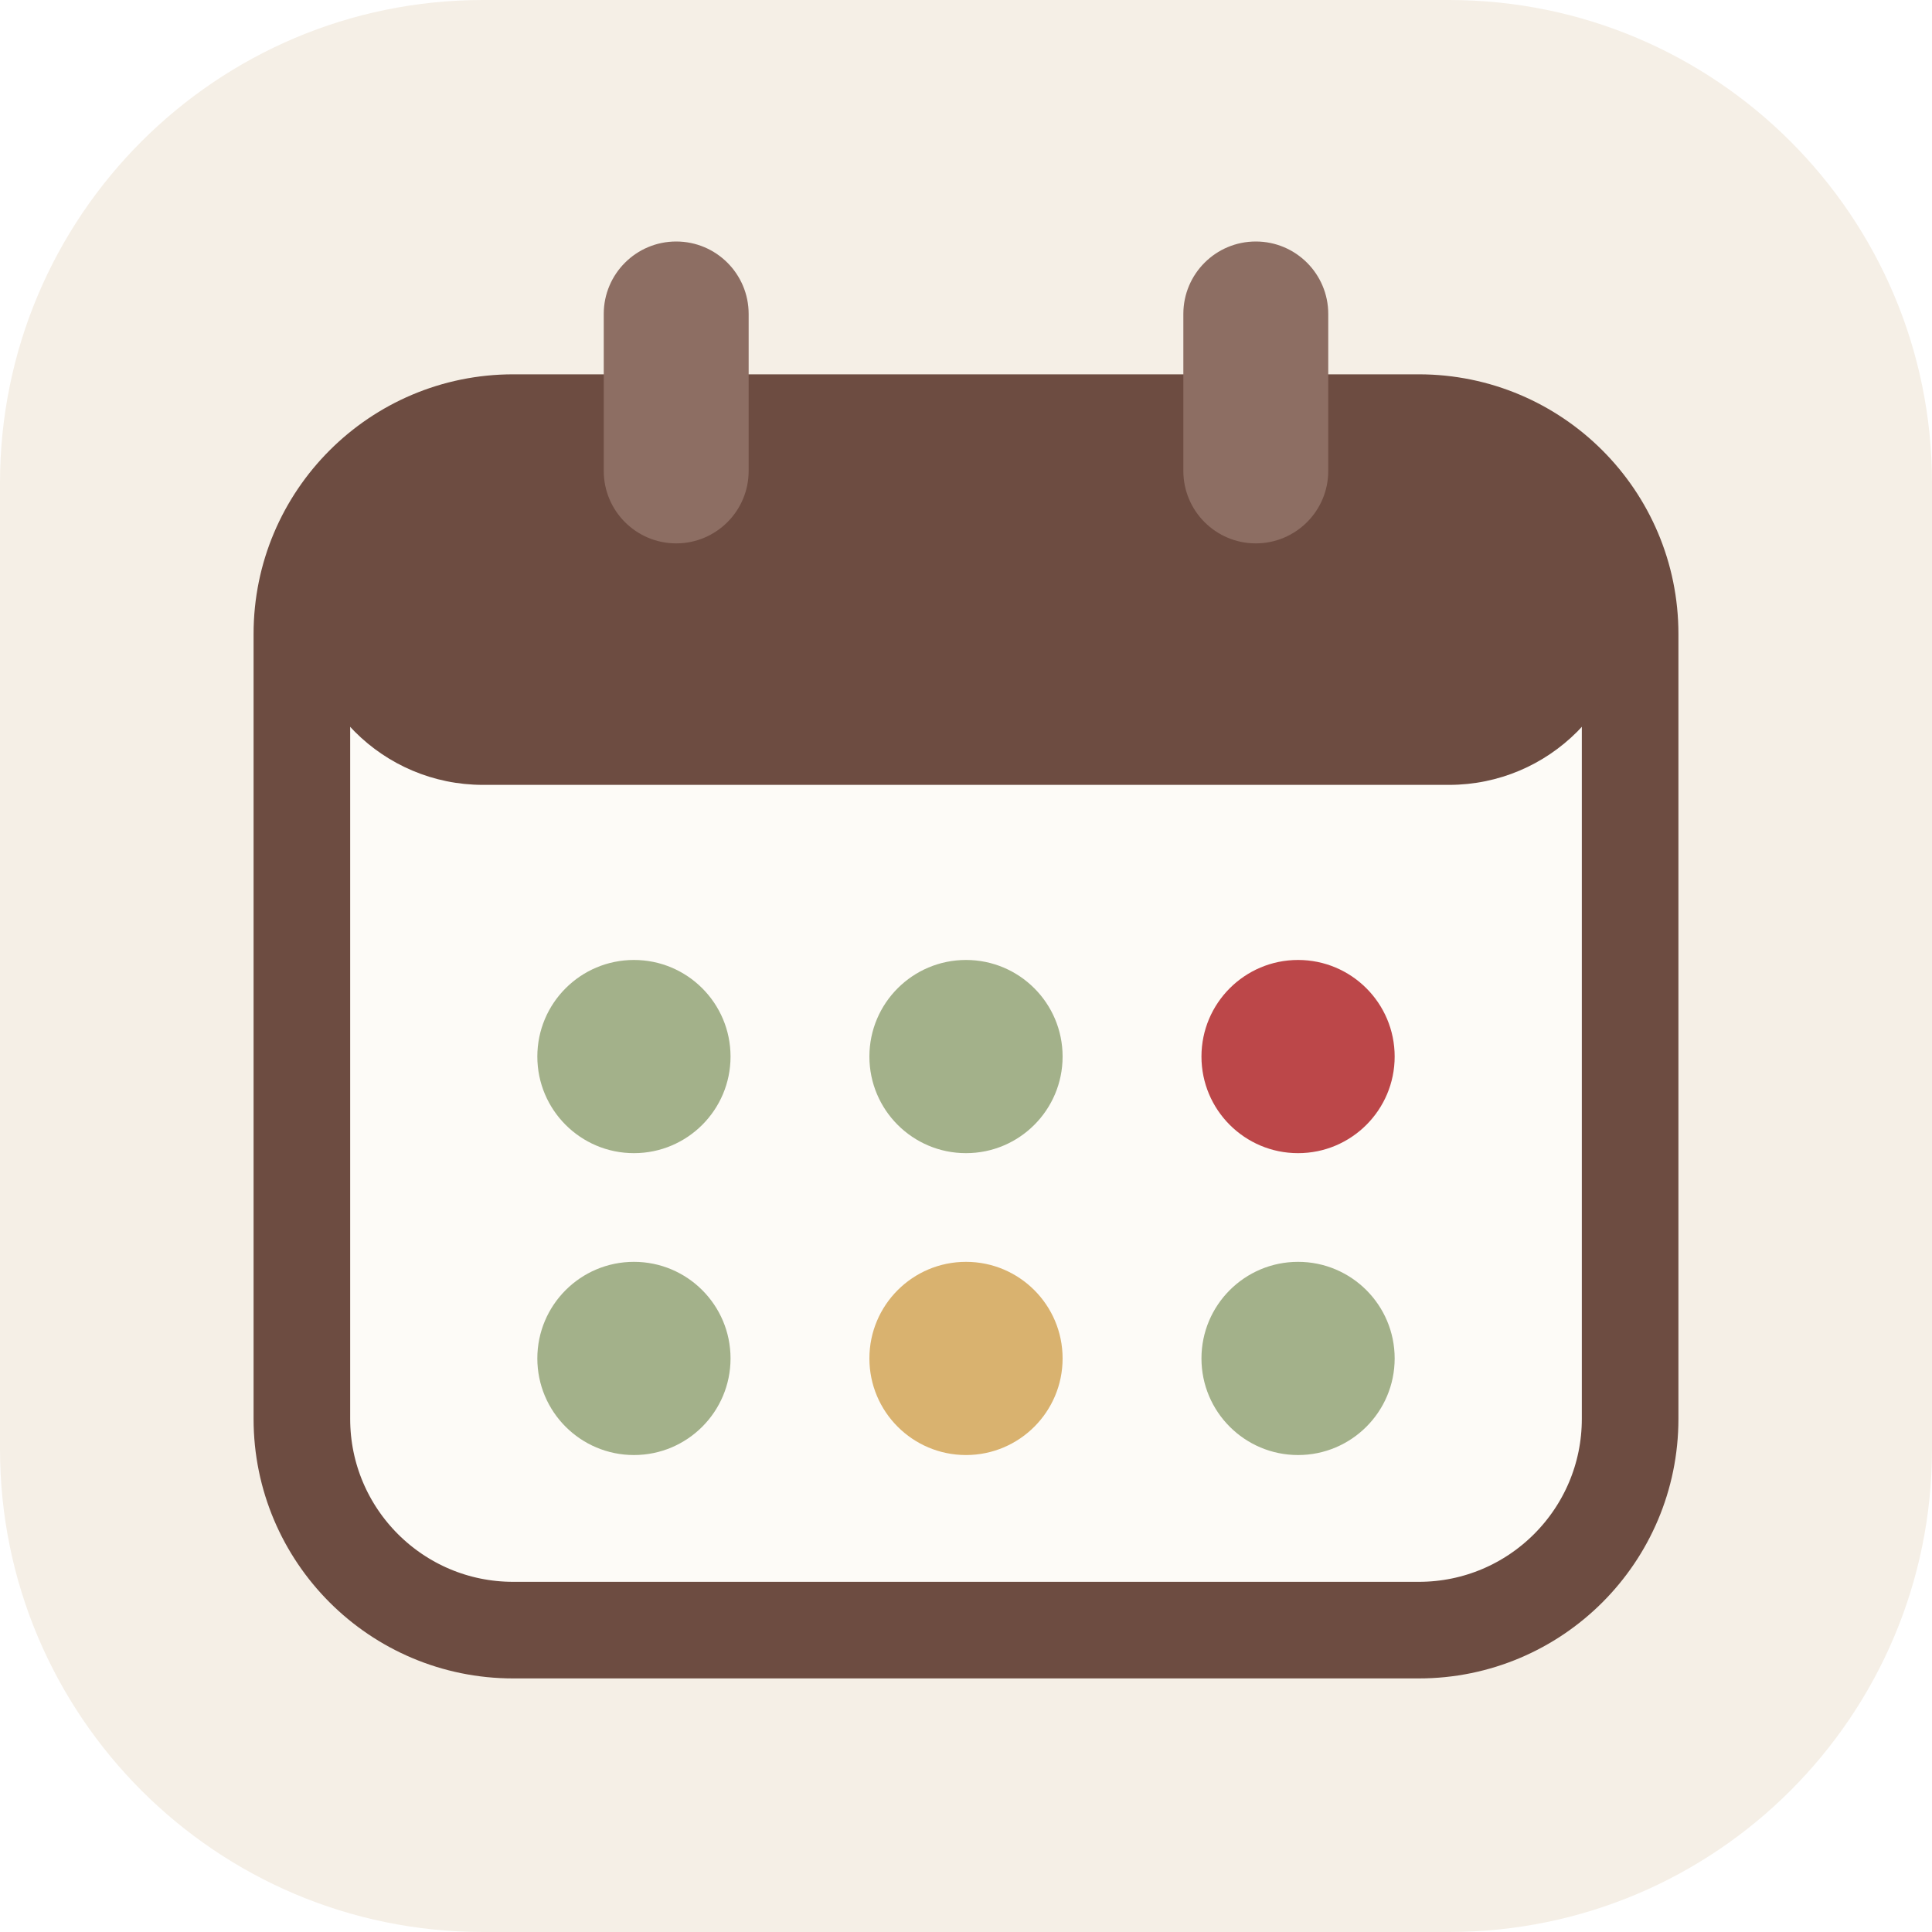
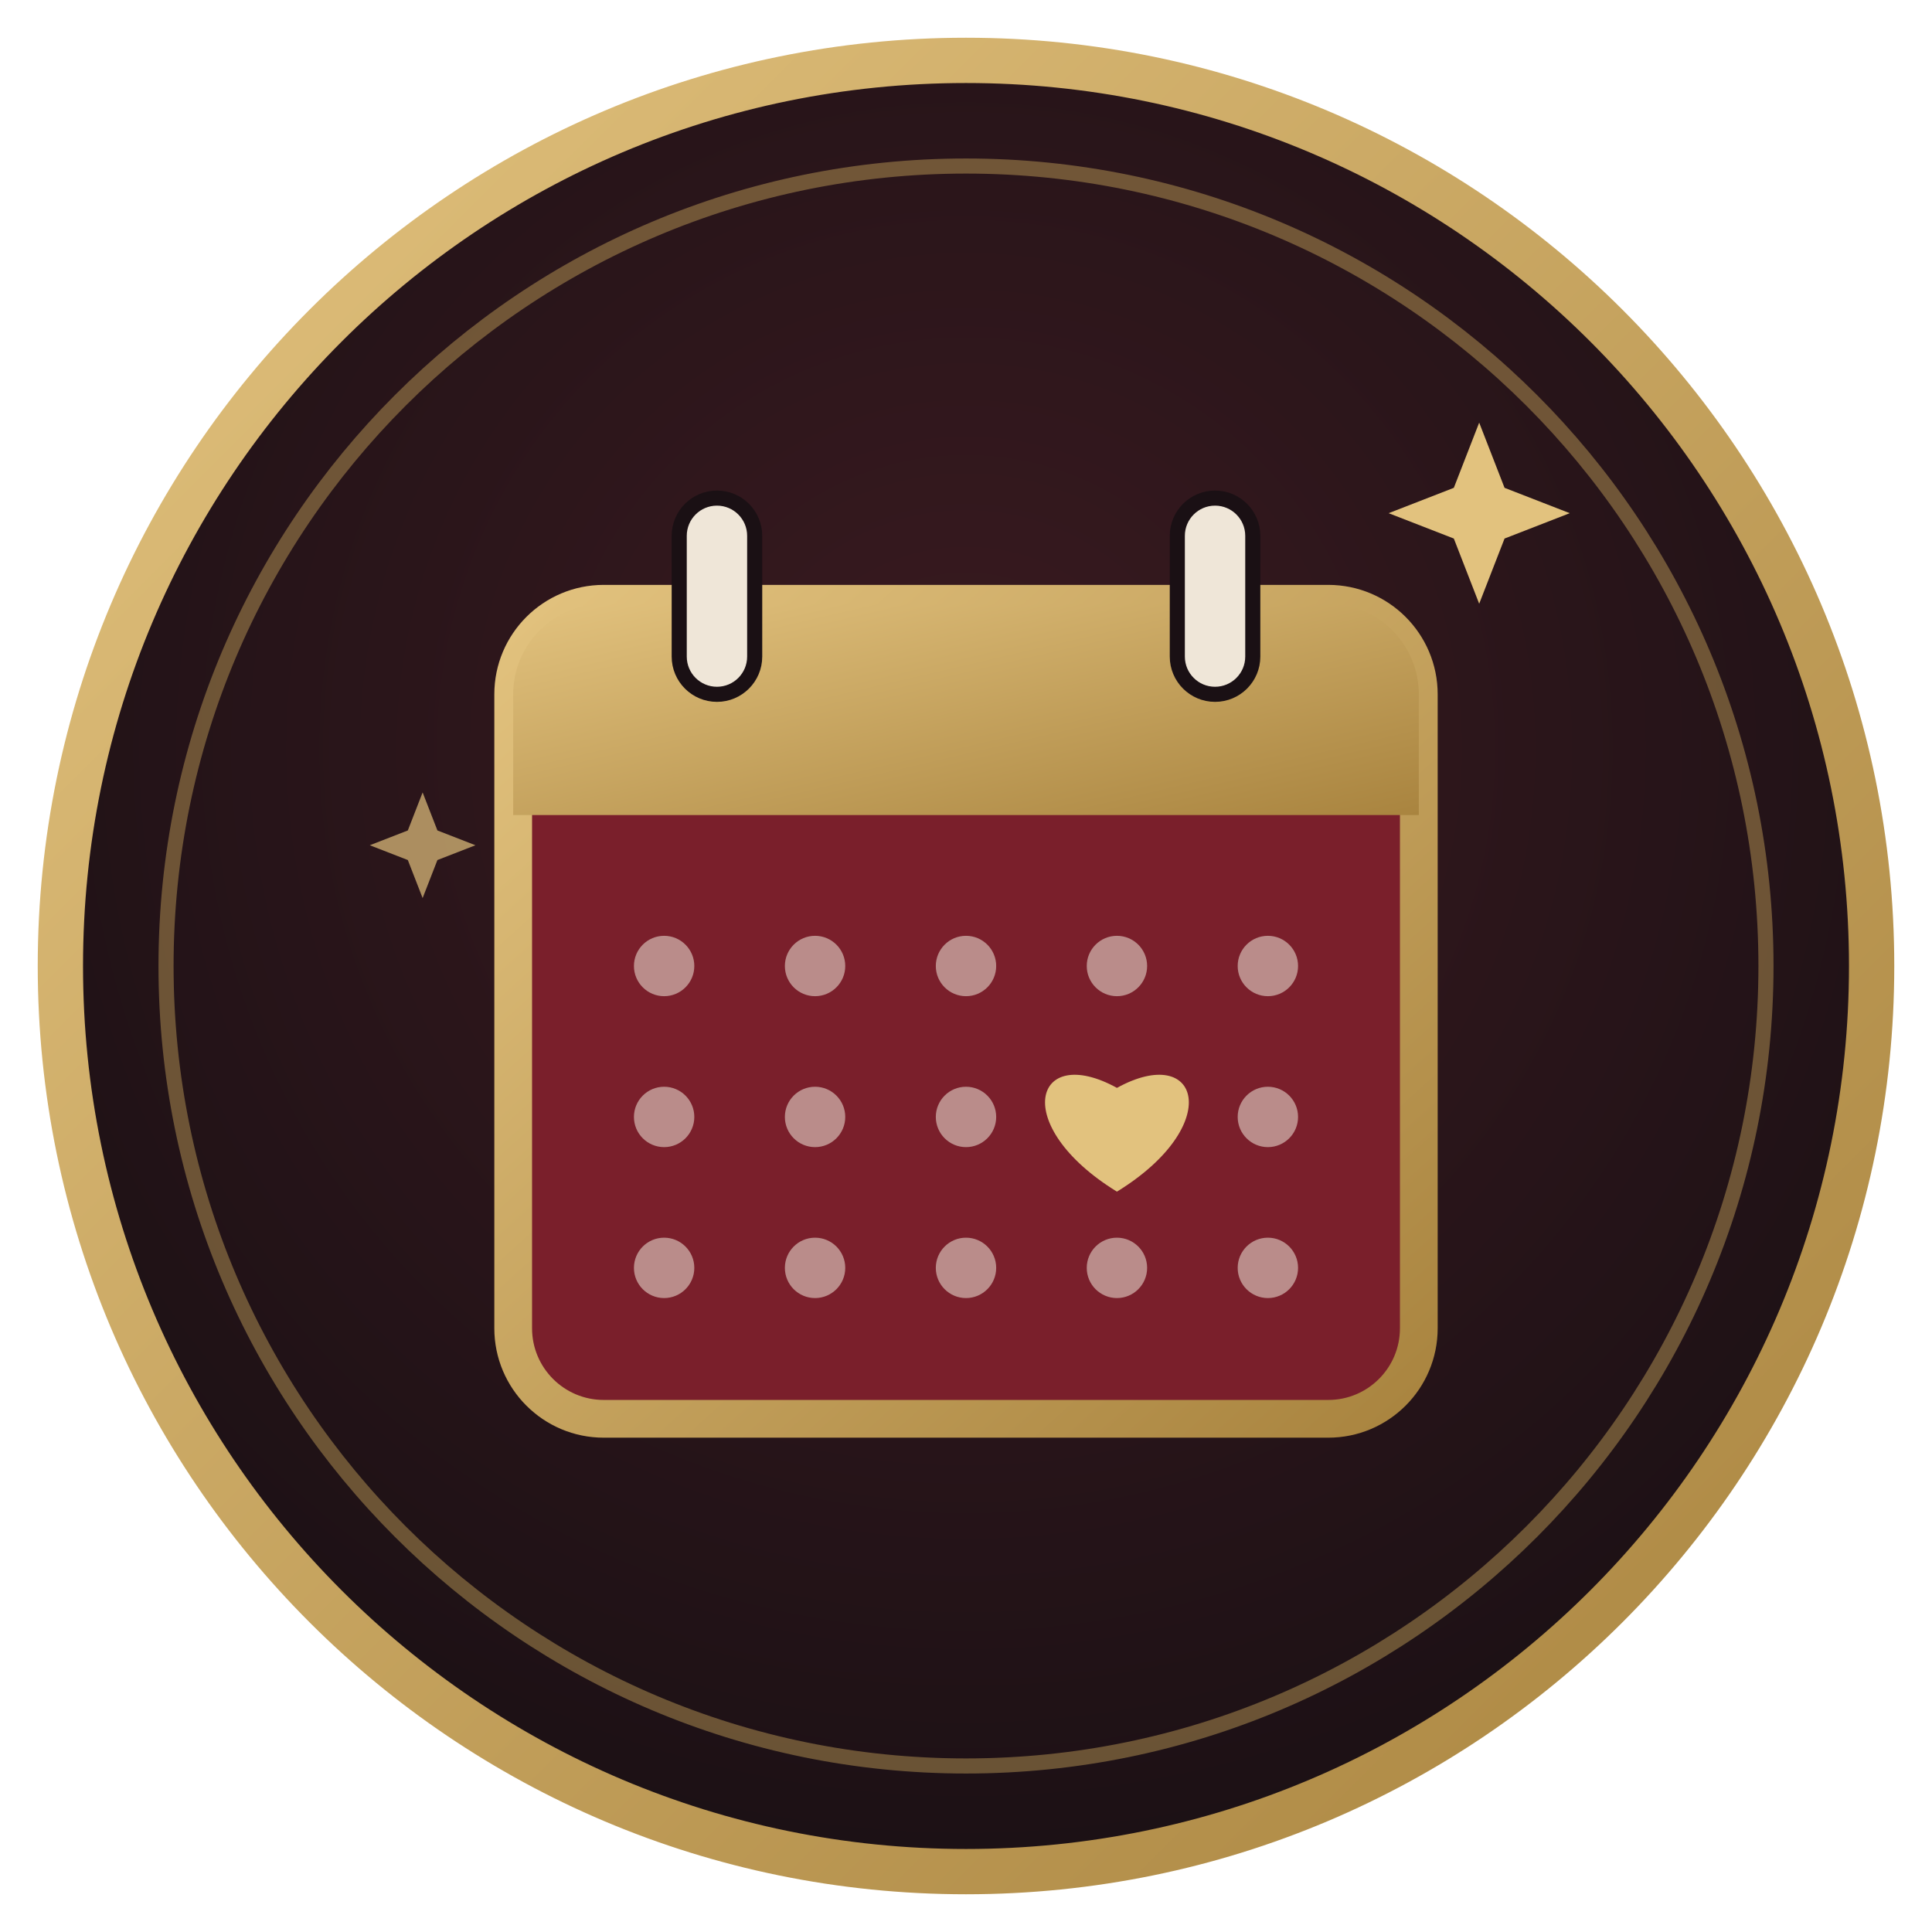
- <svg xmlns="http://www.w3.org/2000/svg" viewBox="0 0 32 32">
-   <rect width="32" height="32" rx="8" fill="#F5EFE6" />
-   <rect x="5" y="7" width="22" height="20" rx="3.5" fill="#FDFBF7" stroke="#6D4C41" stroke-width="1.6" />
-   <rect x="5" y="7" width="22" height="6" rx="3" fill="#6D4C41" />
-   <rect x="10" y="4" width="2.4" height="5" rx="1.2" fill="#8D6E63" />
-   <rect x="19.6" y="4" width="2.4" height="5" rx="1.2" fill="#8D6E63" />
-   <circle cx="10.5" cy="17.5" r="1.6" fill="#A3B18A" />
-   <circle cx="16" cy="17.5" r="1.6" fill="#A3B18A" />
-   <circle cx="21.5" cy="17.5" r="1.6" fill="#BC4749" />
-   <circle cx="10.5" cy="22.5" r="1.6" fill="#A3B18A" />
-   <circle cx="16" cy="22.5" r="1.6" fill="#D9B26F" />
-   <circle cx="21.5" cy="22.5" r="1.6" fill="#A3B18A" />
+ <svg xmlns="http://www.w3.org/2000/svg" viewBox="0 0 128 128" role="img" aria-label="Agenda des sorties">
+   <defs>
+     <radialGradient id="bg" cx="50%" cy="38%" r="65%">
+       <stop offset="0" stop-color="#3A1A20" />
+       <stop offset="1" stop-color="#1A1014" />
+     </radialGradient>
+     <linearGradient id="gold" x1="0" y1="0" x2="1" y2="1">
+       <stop offset="0" stop-color="#E2C27E" />
+       <stop offset="1" stop-color="#A9843F" />
+     </linearGradient>
+   </defs>
+   <circle cx="64" cy="64" r="60" fill="url(#bg)" />
+   <circle cx="64" cy="64" r="60" fill="none" stroke="url(#gold)" stroke-width="3" />
+   <circle cx="64" cy="64" r="53" fill="none" stroke="#C9A55C" stroke-opacity=".45" stroke-width="1" />
+   <rect x="34" y="40" width="60" height="54" rx="6" fill="#7A1F2B" stroke="url(#gold)" stroke-width="2.5" />
+   <path d="M34 54 V46 a6 6 0 0 1 6 -6 h48 a6 6 0 0 1 6 6 v8z" fill="url(#gold)" />
+   <rect x="45" y="33" width="5" height="13" rx="2.5" fill="#EFE6D8" stroke="#1A1014" stroke-width="1" />
+   <rect x="78" y="33" width="5" height="13" rx="2.5" fill="#EFE6D8" stroke="#1A1014" stroke-width="1" />
+   <circle cx="44" cy="64" r="2" fill="#EFE6D8" opacity=".55" />
+   <circle cx="54" cy="64" r="2" fill="#EFE6D8" opacity=".55" />
+   <circle cx="64" cy="64" r="2" fill="#EFE6D8" opacity=".55" />
+   <circle cx="74" cy="64" r="2" fill="#EFE6D8" opacity=".55" />
+   <circle cx="84" cy="64" r="2" fill="#EFE6D8" opacity=".55" />
+   <circle cx="44" cy="74" r="2" fill="#EFE6D8" opacity=".55" />
+   <circle cx="54" cy="74" r="2" fill="#EFE6D8" opacity=".55" />
+   <circle cx="64" cy="74" r="2" fill="#EFE6D8" opacity=".55" />
+   <circle cx="84" cy="74" r="2" fill="#EFE6D8" opacity=".55" />
+   <circle cx="44" cy="84" r="2" fill="#EFE6D8" opacity=".55" />
+   <circle cx="54" cy="84" r="2" fill="#EFE6D8" opacity=".55" />
+   <circle cx="64" cy="84" r="2" fill="#EFE6D8" opacity=".55" />
+   <circle cx="74" cy="84" r="2" fill="#EFE6D8" opacity=".55" />
+   <circle cx="84" cy="84" r="2" fill="#EFE6D8" opacity=".55" />
+   <path d="M74 78.95 C66.85 74.55 68.5 69.05 74 72.075 C79.5 69.05 81.15 74.55 74 78.95Z" fill="#E2C27E" />
+   <path d="M98 28 L99.68 32.32 L104 34 L99.68 35.68 L98 40 L96.32 35.68 L92 34 L96.32 32.32Z" fill="#E2C27E" opacity="1" />
+   <path d="M28 52.5 L28.98 55.02 L31.5 56 L28.98 56.98 L28 59.5 L27.02 56.98 L24.5 56 L27.02 55.02Z" fill="#E2C27E" opacity="0.7" />
</svg>
